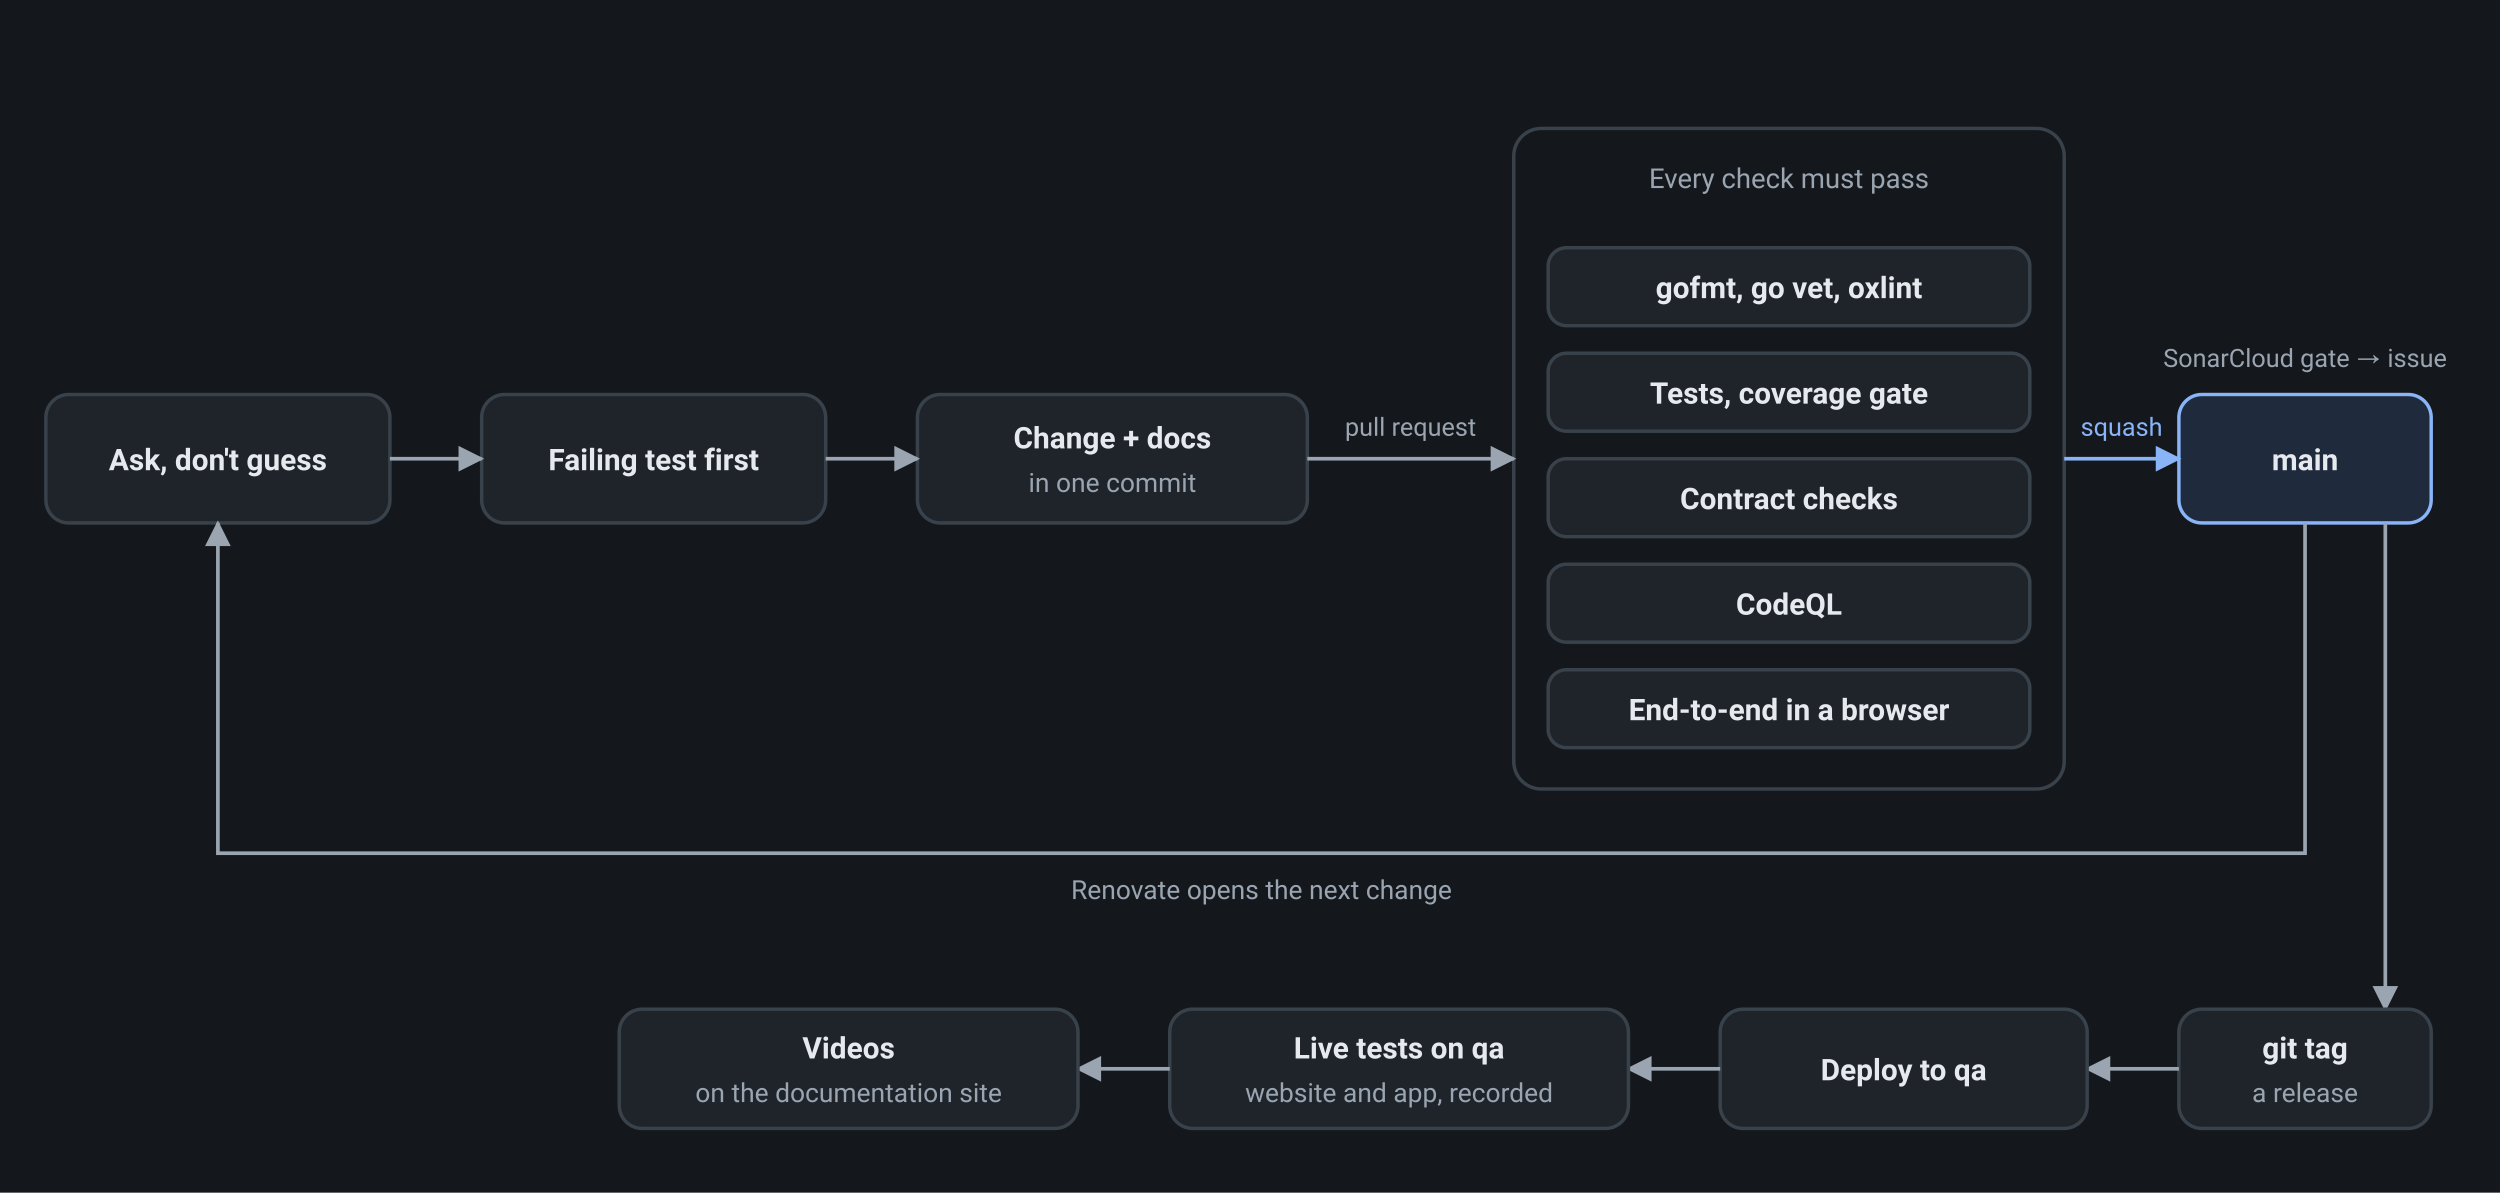
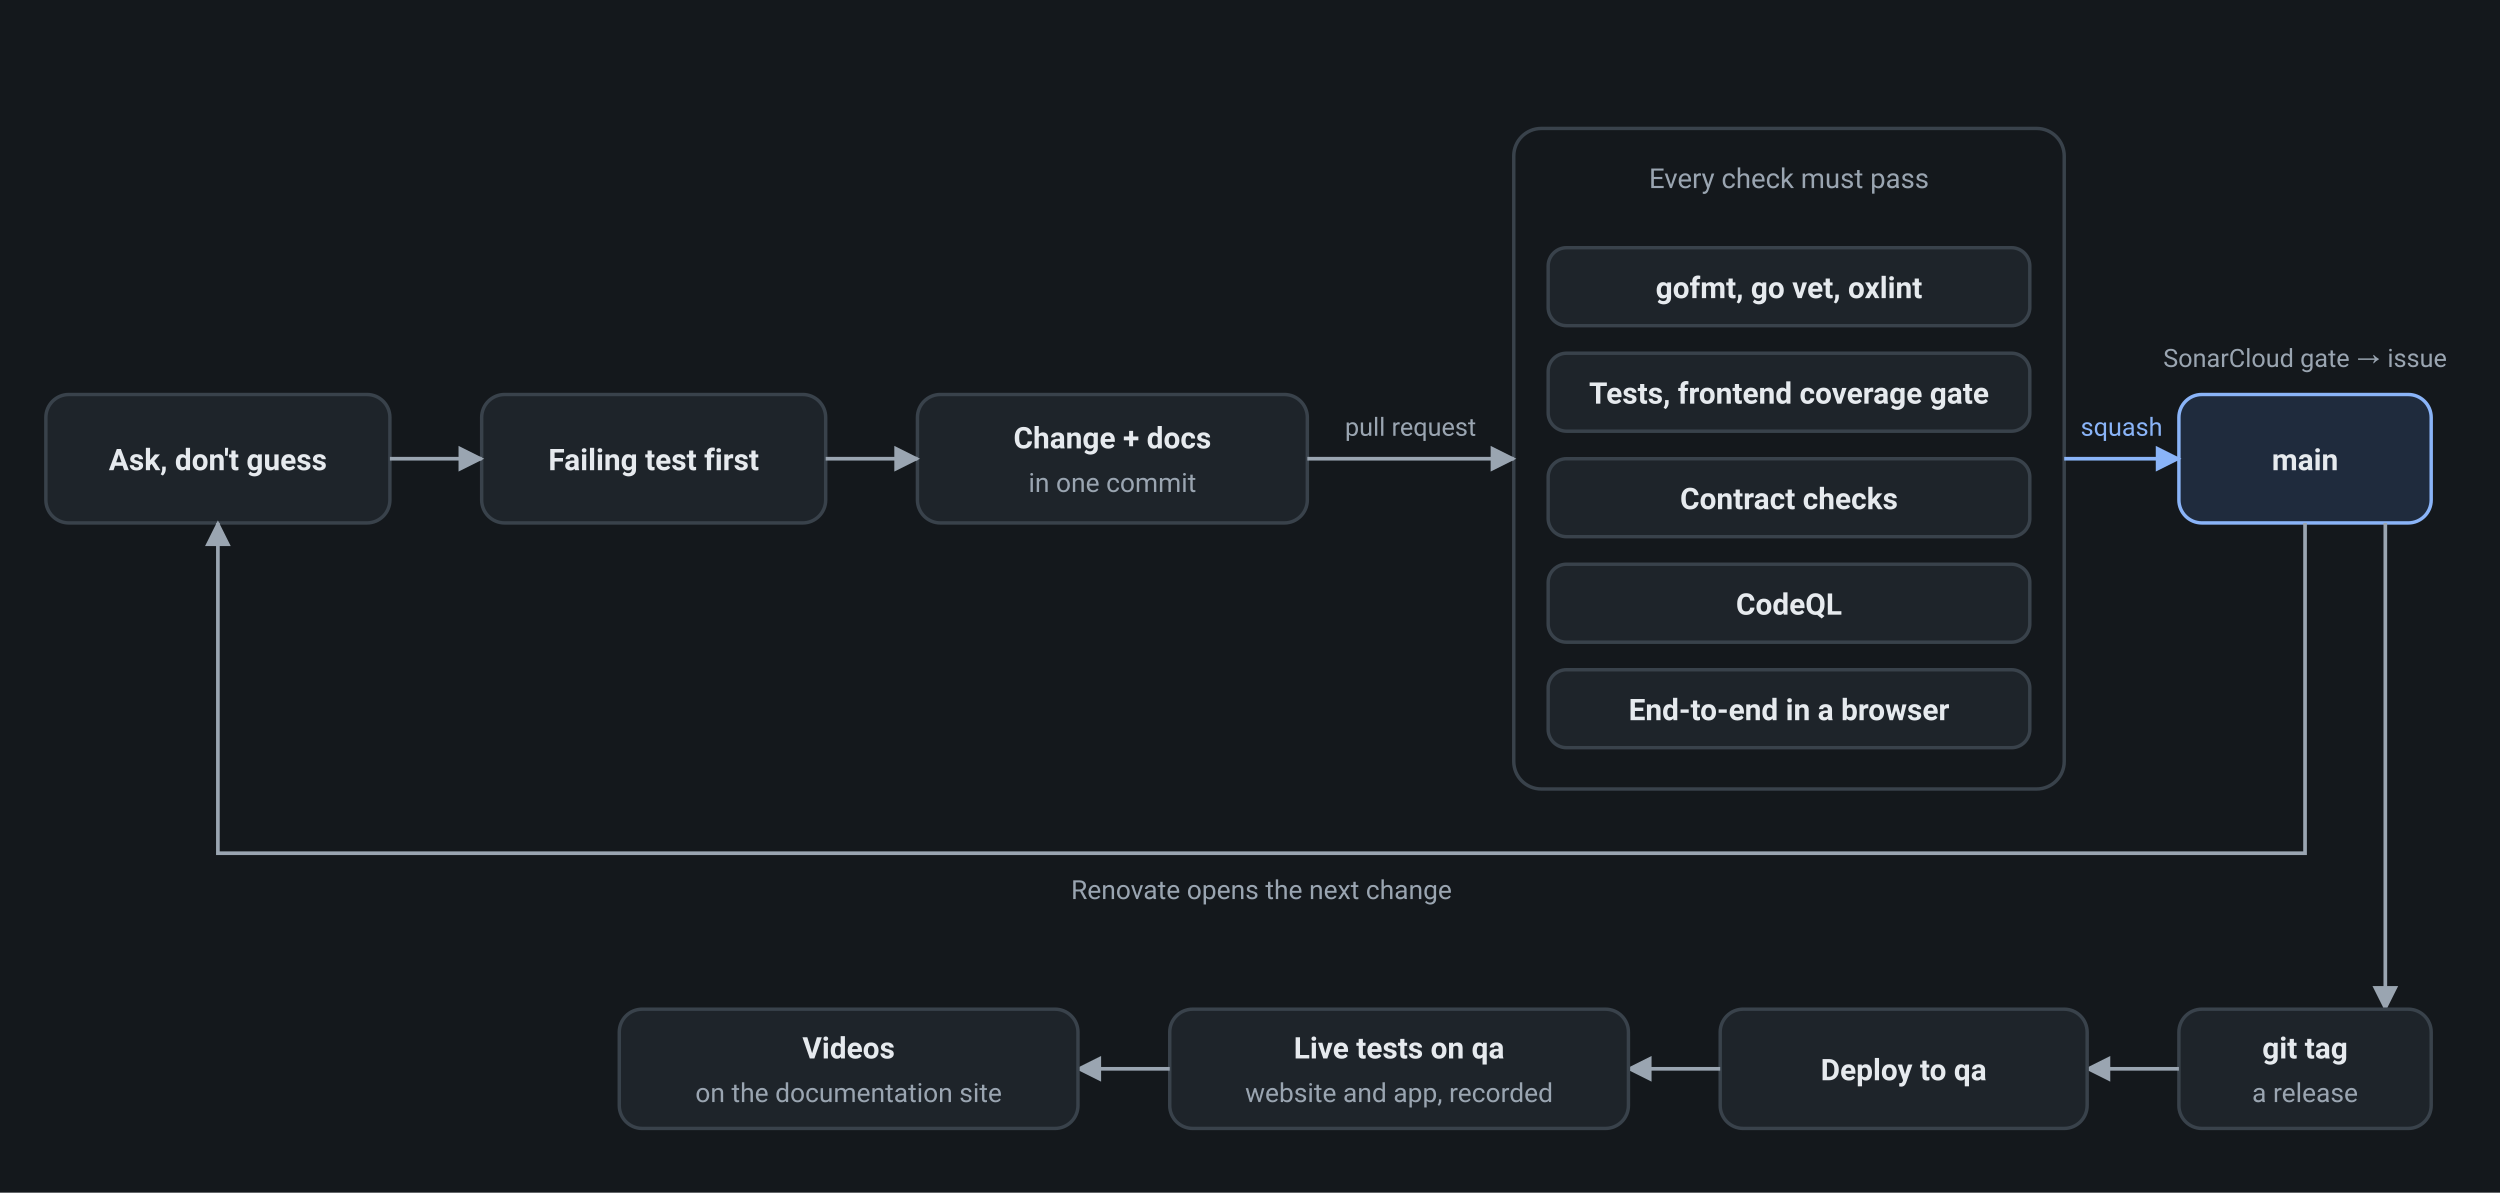
- <svg xmlns="http://www.w3.org/2000/svg" viewBox="0 0 1090 520" width="1090" height="520" role="img" aria-label="Every change starts from a question rather than a guess, then a failing test, then the change and its documentation in one commit. A pull request must pass gofmt, go vet and oxlint, the tests and coverage gate, the contract checks, CodeQL, and the browser end-to-end run before it is squashed onto main. SonarCloud then analyses main, and a failed quality gate becomes a GitHub issue. A git tag on main cuts a release, which is deployed to qa and tested there from outside, the website's scenarios and the app's flows each recorded; the newest run's videos are published on the documentation site." font-family="system-ui, -apple-system, BlinkMacSystemFont, 'Segoe UI', Roboto, Helvetica, Arial, sans-serif">
+ <svg xmlns="http://www.w3.org/2000/svg" viewBox="0 0 1090 520" width="1090" height="520" role="img" aria-label="Every change starts from a question rather than a guess, then a failing test, then the change and its documentation in one commit. A pull request must pass gofmt, go vet and oxlint, the tests and the frontend's coverage gate, the contract checks, CodeQL, and the browser end-to-end run before it is squashed onto main. SonarCloud then analyses main, and a failed quality gate becomes a GitHub issue. A git tag on main cuts a release, which is deployed to qa and tested there from outside, the website's scenarios and the app's flows each recorded; the newest run's videos are published on the documentation site." font-family="system-ui, -apple-system, BlinkMacSystemFont, 'Segoe UI', Roboto, Helvetica, Arial, sans-serif">
  <defs>
    <marker id="arrow" viewBox="0 0 10 10" refX="9" refY="5" markerWidth="7" markerHeight="7" orient="auto-start-reverse">
      <path d="M 0 0 L 10 5 L 0 10 z" fill="#9aa5b1" />
    </marker>
    <marker id="arrow-accent" viewBox="0 0 10 10" refX="9" refY="5" markerWidth="7" markerHeight="7" orient="auto-start-reverse">
      <path d="M 0 0 L 10 5 L 0 10 z" fill="#8ab4f8" />
    </marker>
  </defs>
  <rect width="1090" height="520" fill="#14181c" />
  <rect x="20" y="172" width="150" height="56" rx="10" fill="#1e242a" stroke="#39424b" stroke-width="1.5" />
  <text x="95.0" y="205.0" text-anchor="middle" font-size="13" font-weight="600" fill="#e6eaee">Ask, don't guess</text>
  <rect x="210" y="172" width="150" height="56" rx="10" fill="#1e242a" stroke="#39424b" stroke-width="1.5" />
  <text x="285.0" y="205.0" text-anchor="middle" font-size="13" font-weight="600" fill="#e6eaee">Failing test first</text>
  <rect x="400" y="172" width="170" height="56" rx="10" fill="#1e242a" stroke="#39424b" stroke-width="1.5" />
  <text x="485.0" y="195.5" text-anchor="middle" font-size="13" font-weight="600" fill="#e6eaee">Change + docs</text>
  <text x="485.0" y="214.5" text-anchor="middle" font-size="11.5" font-weight="400" fill="#9aa5b1">in one commit</text>
  <rect x="950" y="172" width="110" height="56" rx="10" fill="#1f2b3d" stroke="#8ab4f8" stroke-width="1.5" />
  <text x="1005.0" y="205.0" text-anchor="middle" font-size="13" font-weight="600" fill="#e6eaee">main</text>
  <polyline points="170,200 210,200" fill="none" stroke="#9aa5b1" stroke-width="1.6" marker-end="url(#arrow)" />
  <polyline points="360,200 400,200" fill="none" stroke="#9aa5b1" stroke-width="1.6" marker-end="url(#arrow)" />
  <rect x="660" y="56.0" width="240" height="288" rx="12" fill="none" stroke="#39424b" stroke-width="1.5" />
  <text x="780.0" y="82.0" text-anchor="middle" font-size="12" fill="#9aa5b1">Every check must pass</text>
  <polyline points="570,200 660,200" fill="none" stroke="#9aa5b1" stroke-width="1.6" marker-end="url(#arrow)" />
  <text x="615" y="190" text-anchor="middle" font-size="11" fill="#9aa5b1">pull request</text>
  <polyline points="900,200 950,200" fill="none" stroke="#8ab4f8" stroke-width="1.6" marker-end="url(#arrow-accent)" />
  <text x="925" y="190" text-anchor="middle" font-size="11" fill="#8ab4f8">squash</text>
  <text x="1005" y="160" text-anchor="middle" font-size="11" fill="#9aa5b1">SonarCloud gate → issue</text>
  <rect x="675" y="108.0" width="210" height="34" rx="8" fill="#1e242a" stroke="#39424b" stroke-width="1.5" />
  <text x="780.0" y="130.0" text-anchor="middle" font-size="13" font-weight="600" fill="#e6eaee">gofmt, go vet, oxlint</text>
  <rect x="675" y="154.0" width="210" height="34" rx="8" fill="#1e242a" stroke="#39424b" stroke-width="1.5" />
-   <text x="780.0" y="176.0" text-anchor="middle" font-size="13" font-weight="600" fill="#e6eaee">Tests, coverage gate</text>
+   <text x="780.0" y="176.0" text-anchor="middle" font-size="13" font-weight="600" fill="#e6eaee">Tests, frontend coverage gate</text>
  <rect x="675" y="200.0" width="210" height="34" rx="8" fill="#1e242a" stroke="#39424b" stroke-width="1.5" />
  <text x="780.0" y="222.0" text-anchor="middle" font-size="13" font-weight="600" fill="#e6eaee">Contract checks</text>
  <rect x="675" y="246.0" width="210" height="34" rx="8" fill="#1e242a" stroke="#39424b" stroke-width="1.5" />
  <text x="780.0" y="268.0" text-anchor="middle" font-size="13" font-weight="600" fill="#e6eaee">CodeQL</text>
  <rect x="675" y="292.0" width="210" height="34" rx="8" fill="#1e242a" stroke="#39424b" stroke-width="1.5" />
  <text x="780.0" y="314.0" text-anchor="middle" font-size="13" font-weight="600" fill="#e6eaee">End-to-end in a browser</text>
  <polyline points="1005,228 1005,372 95,372 95,228" fill="none" stroke="#9aa5b1" stroke-width="1.6" marker-end="url(#arrow)" />
  <text x="550" y="392" text-anchor="middle" font-size="11.5" fill="#9aa5b1">Renovate opens the next change</text>
  <polyline points="1040,228 1040,440" fill="none" stroke="#9aa5b1" stroke-width="1.6" marker-end="url(#arrow)" />
  <rect x="950" y="440" width="110" height="52" rx="10" fill="#1e242a" stroke="#39424b" stroke-width="1.5" />
  <text x="1005.0" y="461.5" text-anchor="middle" font-size="13" font-weight="600" fill="#e6eaee">git tag</text>
  <text x="1005.0" y="480.5" text-anchor="middle" font-size="11.5" font-weight="400" fill="#9aa5b1">a release</text>
  <polyline points="950,466 910,466" fill="none" stroke="#9aa5b1" stroke-width="1.6" marker-end="url(#arrow)" />
  <rect x="750" y="440" width="160" height="52" rx="10" fill="#1e242a" stroke="#39424b" stroke-width="1.5" />
  <text x="830.0" y="471.0" text-anchor="middle" font-size="13" font-weight="600" fill="#e6eaee">Deploy to qa</text>
  <polyline points="750,466 710,466" fill="none" stroke="#9aa5b1" stroke-width="1.6" marker-end="url(#arrow)" />
  <rect x="510" y="440" width="200" height="52" rx="10" fill="#1e242a" stroke="#39424b" stroke-width="1.5" />
  <text x="610.0" y="461.5" text-anchor="middle" font-size="13" font-weight="600" fill="#e6eaee">Live tests on qa</text>
  <text x="610.0" y="480.5" text-anchor="middle" font-size="11.5" font-weight="400" fill="#9aa5b1">website and app, recorded</text>
  <polyline points="510,466 470,466" fill="none" stroke="#9aa5b1" stroke-width="1.6" marker-end="url(#arrow)" />
  <rect x="270" y="440" width="200" height="52" rx="10" fill="#1e242a" stroke="#39424b" stroke-width="1.5" />
  <text x="370.0" y="461.5" text-anchor="middle" font-size="13" font-weight="600" fill="#e6eaee">Videos</text>
  <text x="370.0" y="480.5" text-anchor="middle" font-size="11.5" font-weight="400" fill="#9aa5b1">on the documentation site</text>
</svg>
